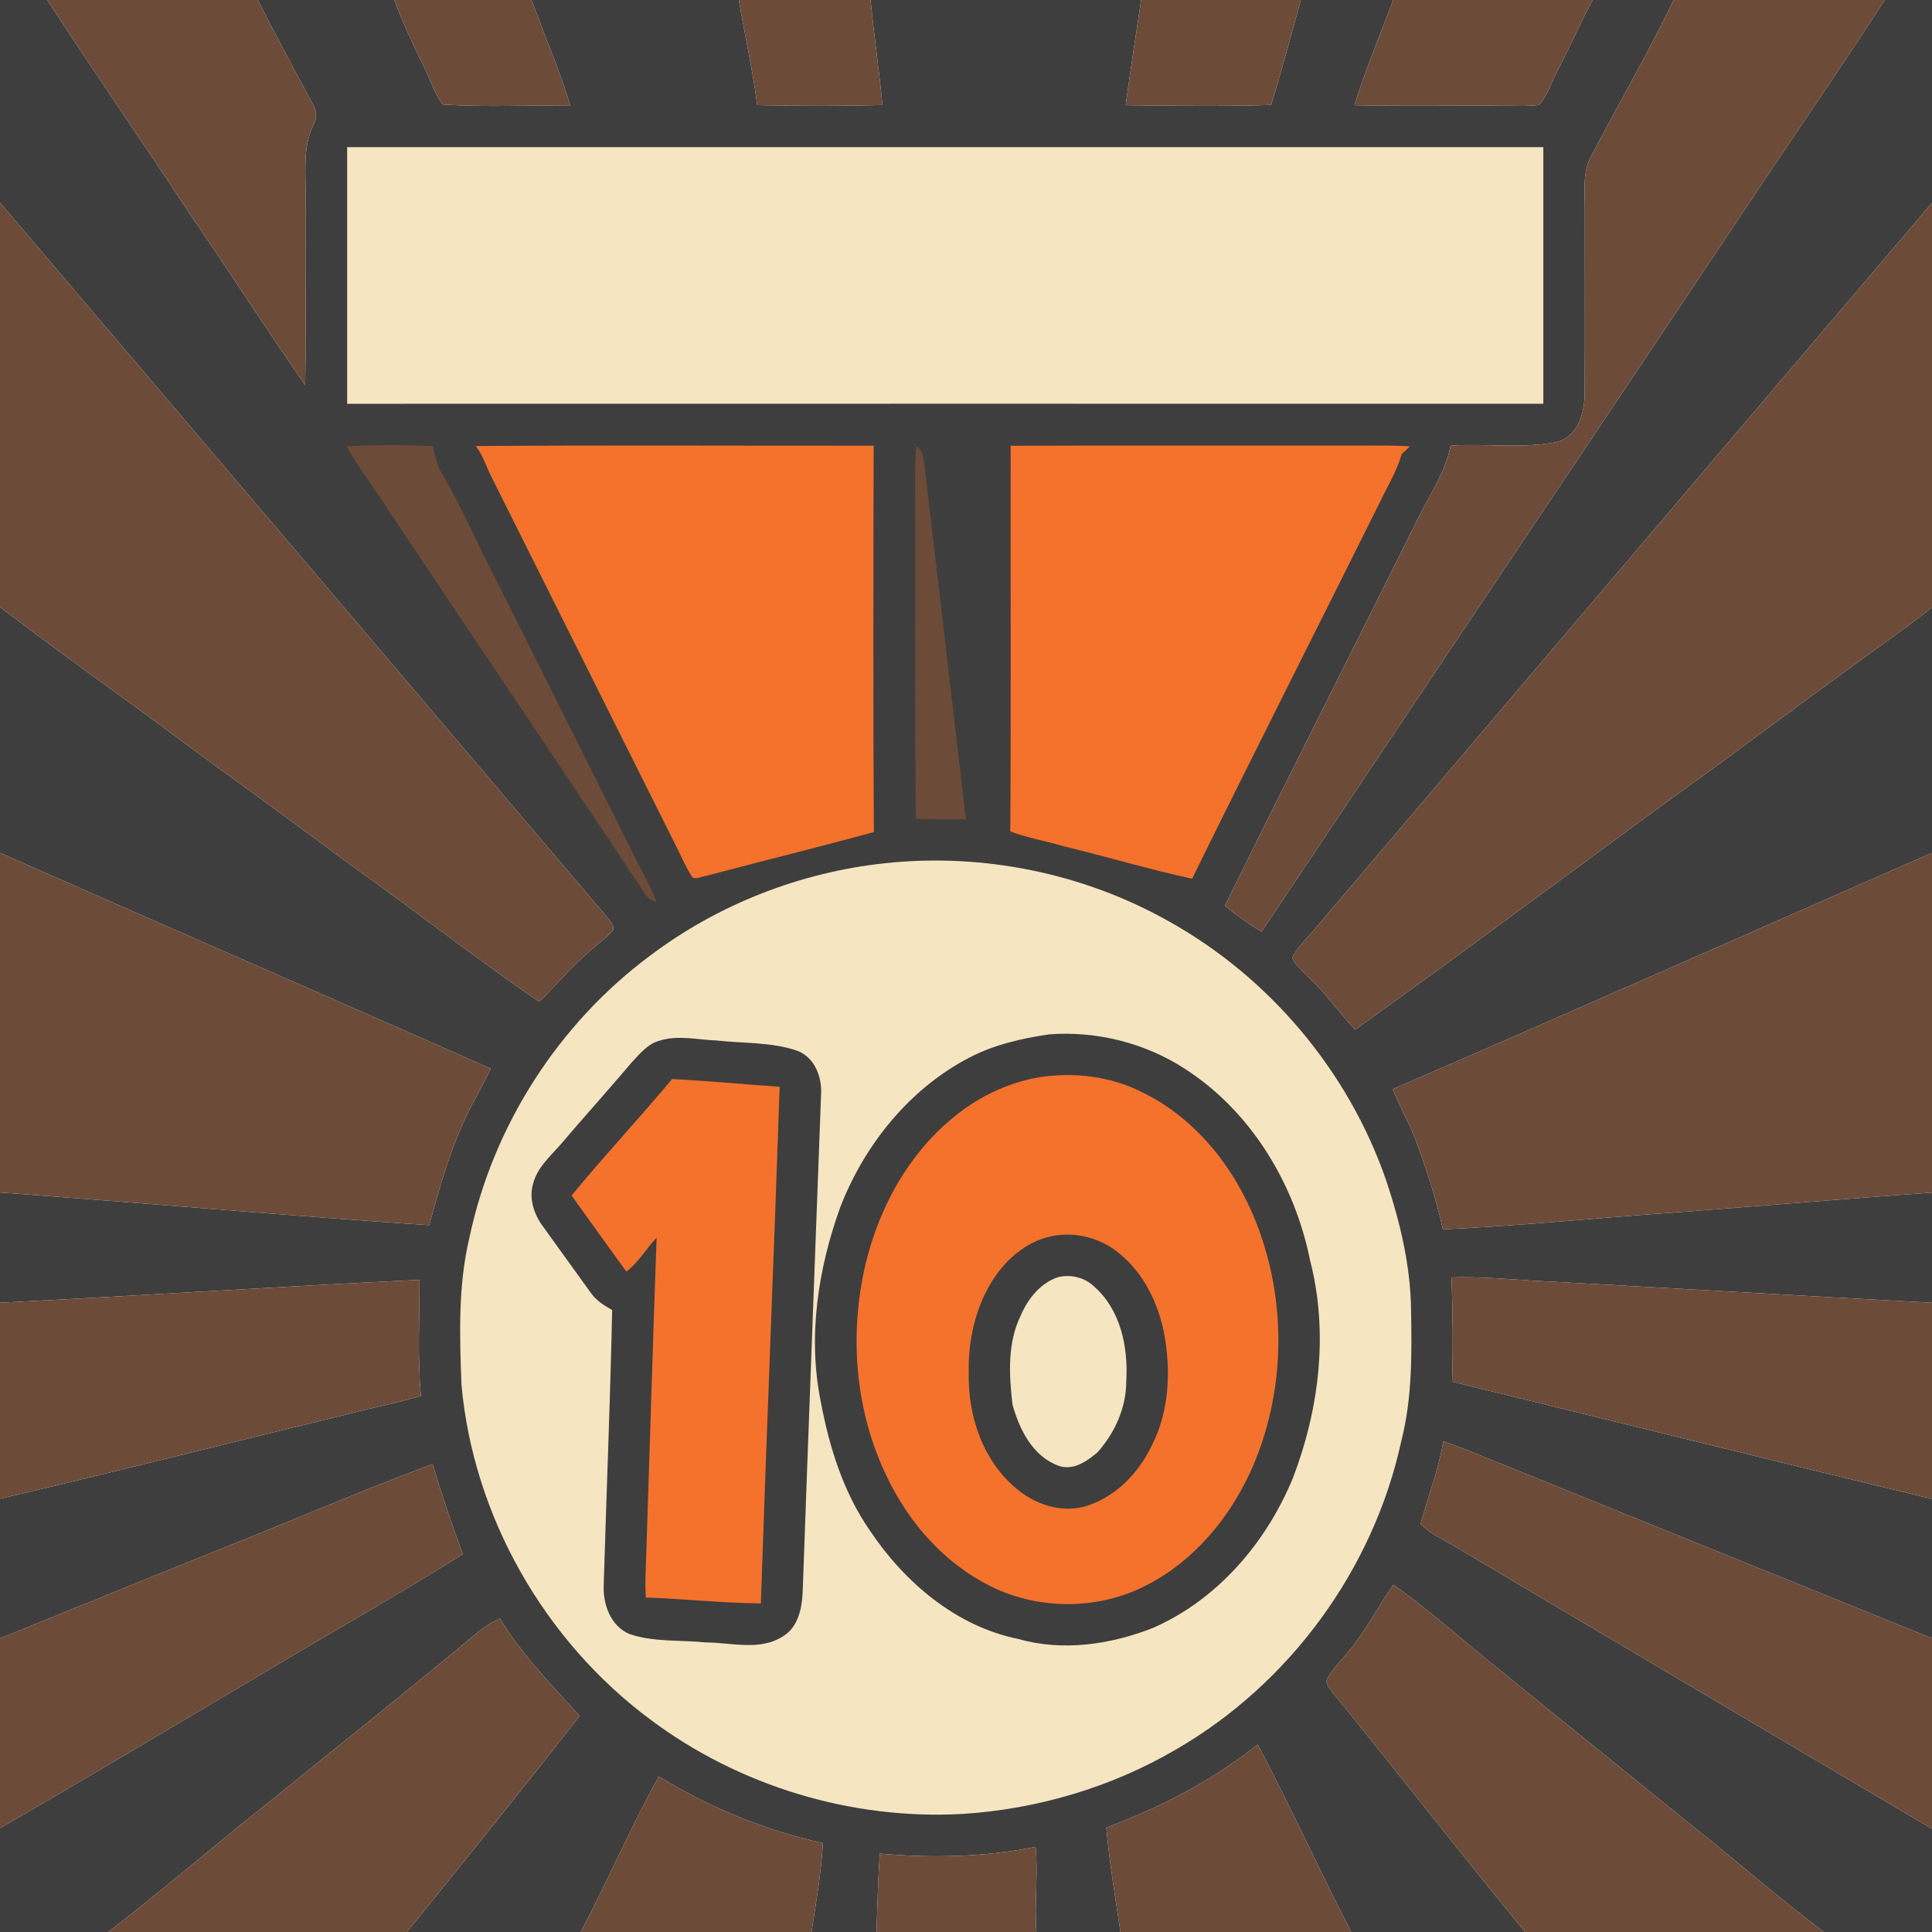
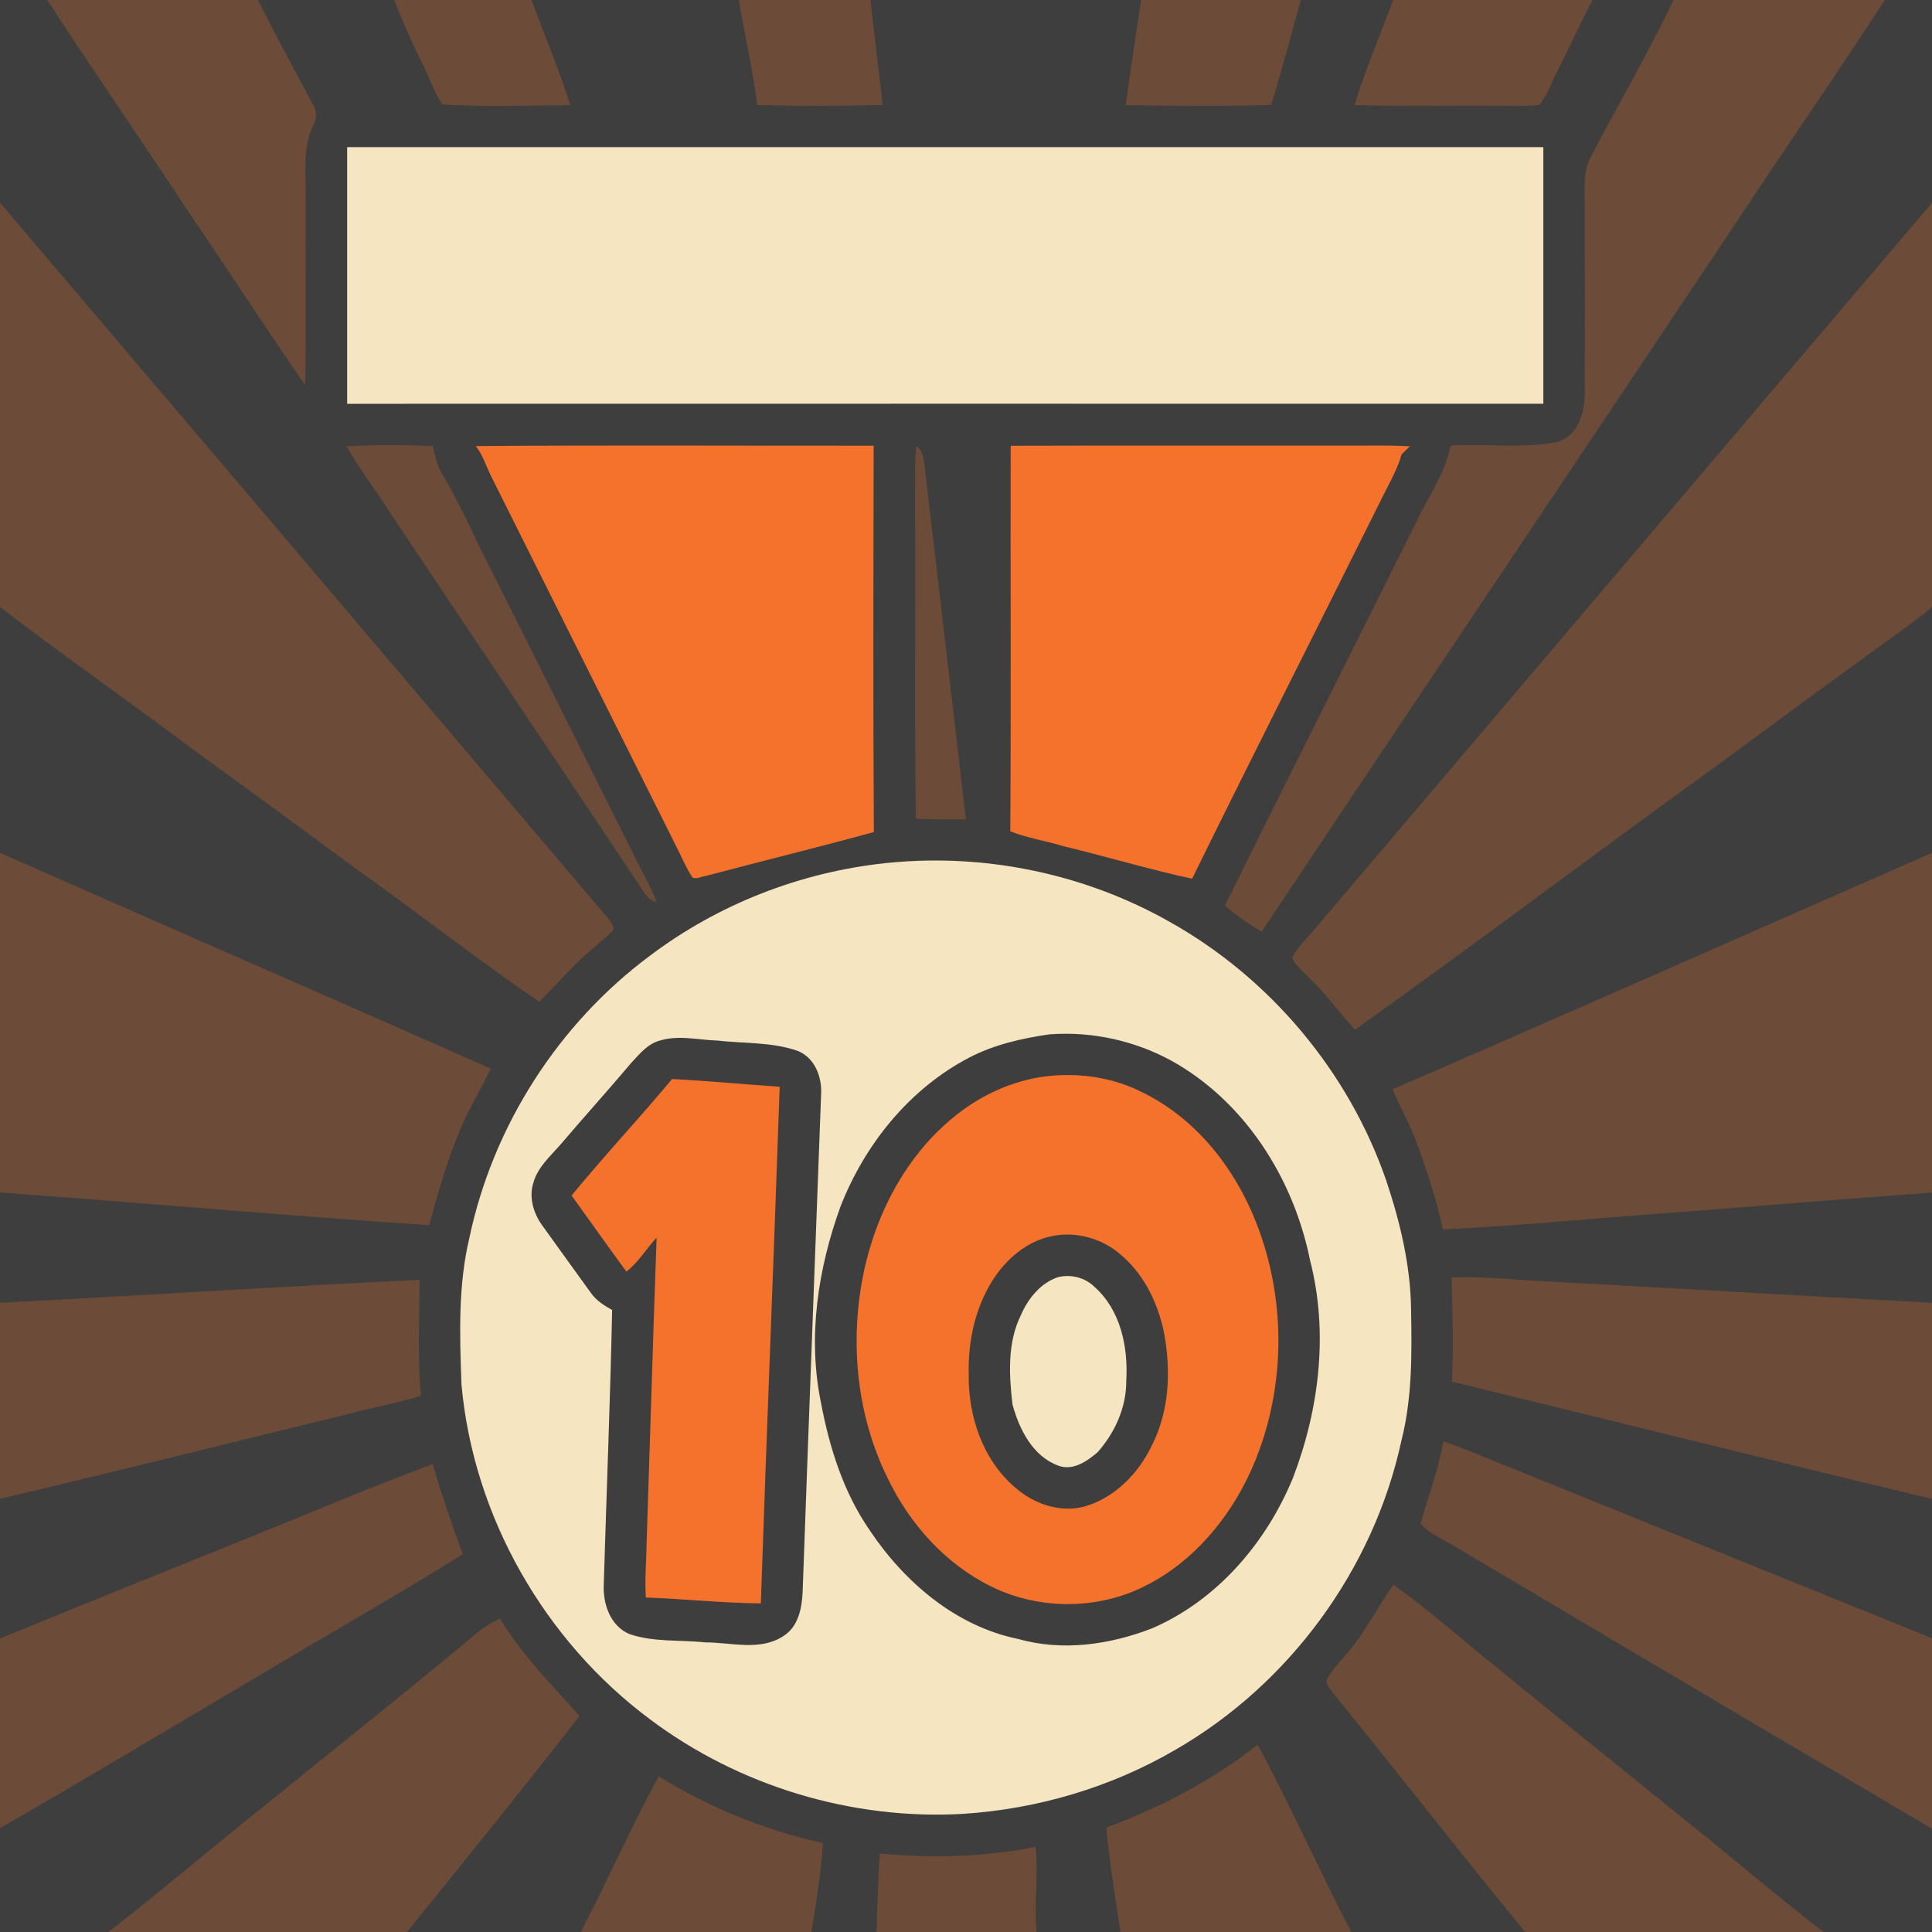
- <svg xmlns="http://www.w3.org/2000/svg" width="512pt" height="512pt" viewBox="0 0 512 512" version="1.1">
-   <path fill="#3e3e3e" opacity="1.00" d=" M 0.00 0.00 L 12.54 0.00 C 24.99 19.25 38.10 38.07 50.69 57.24 C 60.87 72.09 70.57 87.28 80.88 102.05 C 81.14 85.70 80.90 69.34 80.99 52.99 C 81.14 46.33 80.03 39.29 83.07 33.07 C 84.15 31.20 83.84 29.08 82.73 27.30 C 77.84 18.25 72.98 9.18 68.33 0.00 L 104.48 0.00 C 106.69 5.79 109.23 11.45 112.00 16.99 C 113.82 20.53 114.98 24.42 117.27 27.69 C 128.52 28.40 139.86 27.90 151.14 27.91 C 148.18 18.44 144.31 9.29 140.84 0.00 L 195.80 0.00 C 197.37 9.29 199.48 18.50 200.68 27.85 C 211.74 28.11 222.80 28.10 233.86 27.83 C 232.96 18.54 231.61 9.30 230.71 0.00 L 302.41 0.00 C 301.03 9.28 299.57 18.56 298.32 27.87 C 311.16 28.02 324.02 28.21 336.86 27.80 C 339.70 18.60 342.16 9.28 344.74 0.00 L 369.22 0.00 C 365.72 9.26 361.89 18.42 358.95 27.87 C 372.63 28.19 386.33 27.88 400.02 28.03 C 402.64 28.04 405.28 28.17 407.88 27.79 C 410.21 25.21 411.15 21.73 412.78 18.71 C 415.98 12.53 418.78 6.14 422.06 0.00 L 443.52 0.00 C 436.84 13.94 429.07 27.32 421.88 40.99 C 419.18 45.53 420.09 50.97 419.99 55.99 C 419.98 71.99 420.06 87.99 419.96 103.98 C 420.02 109.32 418.14 115.99 412.15 117.23 C 403.03 118.89 393.65 117.52 384.42 118.09 C 383.05 125.25 378.75 131.24 375.64 137.69 C 358.69 171.83 341.45 205.84 324.60 240.03 C 327.68 242.55 330.90 244.90 334.36 246.89 C 379.48 179.21 424.93 111.75 470.03 44.06 C 479.93 29.42 489.86 14.80 499.51 0.00 L 512.00 0.00 L 512.00 53.76 C 457.54 117.72 403.18 181.76 348.79 245.78 C 346.64 248.44 343.95 250.74 342.43 253.84 C 343.35 255.98 345.36 257.41 346.91 259.10 C 351.40 263.30 354.92 268.39 359.10 272.89 C 392.07 249.37 424.37 224.92 457.25 201.26 C 472.97 189.64 488.70 178.03 504.59 166.62 C 507.09 164.75 509.63 162.92 512.00 160.89 L 512.00 226.01 C 464.37 246.89 416.82 267.99 369.09 288.64 C 370.84 293.15 373.33 297.33 375.07 301.85 C 377.96 309.69 380.59 317.63 382.39 325.80 C 403.62 324.82 424.78 322.60 445.99 321.16 C 467.99 319.44 489.99 317.63 512.00 316.04 L 512.00 345.25 C 476.66 343.36 441.33 341.27 405.99 339.37 C 398.90 338.93 391.80 338.28 384.69 338.53 C 384.95 347.73 385.15 356.94 384.81 366.14 C 427.20 376.52 469.56 387.04 512.00 397.24 L 512.00 434.16 C 474.01 418.77 436.01 403.41 398.02 388.01 C 392.84 386.00 387.78 383.69 382.50 381.97 C 381.25 389.46 378.46 396.54 376.47 403.82 C 379.06 406.65 382.76 408.06 385.96 410.06 C 427.92 435.01 469.98 459.79 512.00 484.64 L 512.00 512.00 L 483.31 512.00 C 470.79 502.48 458.95 492.12 446.62 482.38 C 430.10 468.93 413.45 455.64 396.97 442.14 C 387.69 434.81 378.93 426.77 369.25 419.97 C 365.06 425.91 361.80 432.50 357.07 438.05 C 355.21 440.33 353.03 442.40 351.65 445.03 C 351.20 446.50 352.67 447.57 353.31 448.73 C 370.40 469.72 387.00 491.10 404.18 512.00 L 358.08 512.00 C 349.59 495.56 342.01 478.66 333.31 462.34 C 321.27 471.84 307.55 479.02 293.19 484.33 C 294.02 493.60 295.55 502.80 296.94 512.00 L 274.68 512.00 C 274.06 504.48 275.16 496.95 274.45 489.44 C 260.87 492.17 246.91 492.46 233.15 491.22 C 232.69 498.14 232.53 505.07 232.28 512.00 L 215.05 512.00 C 216.28 504.18 217.62 496.36 218.07 488.45 C 202.70 485.02 188.00 479.03 174.59 470.77 C 167.15 484.23 161.08 498.41 153.90 512.00 L 107.83 512.00 C 123.23 493.04 138.56 474.01 153.59 454.75 C 146.19 446.47 138.28 438.51 132.49 428.94 C 130.38 429.95 128.32 431.09 126.54 432.62 C 108.76 447.54 90.53 461.91 72.54 476.57 C 57.80 488.23 43.57 500.51 28.70 512.00 L 0.00 512.00 L 0.00 484.48 C 22.88 471.28 45.54 457.71 68.28 444.27 C 86.37 433.41 104.78 423.07 122.65 411.86 C 119.71 404.00 117.04 396.04 114.64 388.00 C 97.71 394.29 81.08 401.43 64.31 408.16 C 42.85 416.77 21.42 425.48 0.00 434.21 L 0.00 397.18 C 30.94 389.94 61.76 382.14 92.64 374.64 C 98.91 372.96 105.32 371.82 111.54 369.90 C 110.62 359.67 111.17 349.41 111.18 339.17 C 74.11 340.94 37.07 343.36 0.00 345.24 L 0.00 316.02 C 37.92 318.77 75.81 322.16 113.75 324.69 C 116.89 313.16 120.19 301.50 126.04 290.99 C 127.43 288.42 128.77 285.83 130.04 283.20 C 86.76 263.99 43.30 245.17 0.00 226.01 L 0.00 160.87 C 16.85 173.79 34.29 185.93 51.27 198.69 C 65.33 208.95 79.44 219.16 93.40 229.55 C 110.04 241.35 126.07 253.98 142.91 265.48 C 147.68 260.73 152.05 255.56 157.22 251.24 C 159.01 249.68 160.95 248.27 162.49 246.47 C 162.79 245.37 161.96 244.50 161.40 243.67 C 107.64 180.32 53.82 117.01 0.00 53.71 L 0.00 0.00 Z" />
-   <path fill="#6c4b38" opacity="1.00" d=" M 12.54 0.00 L 68.33 0.00 C 72.98 9.18 77.84 18.25 82.73 27.30 C 83.84 29.08 84.15 31.20 83.07 33.07 C 80.03 39.29 81.14 46.33 80.99 52.99 C 80.90 69.34 81.14 85.70 80.88 102.05 C 70.57 87.28 60.87 72.09 50.69 57.24 C 38.10 38.07 24.99 19.25 12.54 0.00 Z" />
-   <path fill="#6c4b38" opacity="1.00" d=" M 104.48 0.00 L 140.84 0.00 C 144.31 9.29 148.18 18.44 151.14 27.91 C 139.86 27.90 128.52 28.40 117.27 27.69 C 114.98 24.42 113.82 20.53 112.00 16.99 C 109.23 11.45 106.69 5.79 104.48 0.00 Z" />
-   <path fill="#6c4b38" opacity="1.00" d=" M 195.80 0.00 L 230.71 0.00 C 231.61 9.30 232.96 18.54 233.86 27.83 C 222.80 28.10 211.74 28.11 200.68 27.85 C 199.48 18.50 197.37 9.29 195.80 0.00 Z" />
-   <path fill="#6c4b38" opacity="1.00" d=" M 302.41 0.00 L 344.74 0.00 C 342.16 9.28 339.70 18.60 336.86 27.80 C 324.02 28.21 311.16 28.02 298.32 27.87 C 299.57 18.56 301.03 9.28 302.41 0.00 Z" />
-   <path fill="#6c4b38" opacity="1.00" d=" M 369.22 0.00 L 422.06 0.00 C 418.78 6.14 415.98 12.53 412.78 18.71 C 411.15 21.73 410.21 25.21 407.88 27.79 C 405.28 28.17 402.64 28.04 400.02 28.03 C 386.33 27.88 372.63 28.19 358.95 27.87 C 361.89 18.42 365.72 9.26 369.22 0.00 Z" />
-   <path fill="#6c4b38" opacity="1.00" d=" M 443.52 0.00 L 499.51 0.00 C 489.86 14.80 479.93 29.42 470.03 44.06 C 424.93 111.75 379.48 179.21 334.36 246.89 C 330.90 244.90 327.68 242.55 324.60 240.03 C 341.45 205.84 358.69 171.83 375.64 137.69 C 378.75 131.24 383.05 125.25 384.42 118.09 C 393.65 117.52 403.03 118.89 412.15 117.23 C 418.14 115.99 420.02 109.32 419.96 103.98 C 420.06 87.99 419.98 71.99 419.99 55.99 C 420.09 50.97 419.18 45.53 421.88 40.99 C 429.07 27.32 436.84 13.94 443.52 0.00 Z" />
-   <path fill="#f5e5c1" opacity="1.00" d=" M 92.00 39.00 C 197.67 38.99 303.34 39.00 409.00 39.00 C 409.00 61.66 409.01 84.33 409.00 107.00 C 303.33 107.00 197.67 106.98 92.00 107.01 C 92.00 84.34 92.00 61.67 92.00 39.00 Z" />
-   <path fill="#6c4b38" opacity="1.00" d=" M 0.00 53.71 C 53.82 117.01 107.64 180.32 161.40 243.67 C 161.96 244.50 162.79 245.37 162.49 246.47 C 160.95 248.27 159.01 249.68 157.22 251.24 C 152.05 255.56 147.68 260.73 142.91 265.48 C 126.07 253.98 110.04 241.35 93.40 229.55 C 79.44 219.16 65.33 208.95 51.27 198.69 C 34.29 185.93 16.85 173.79 0.00 160.87 L 0.00 53.71 Z" />
-   <path fill="#6c4b38" opacity="1.00" d=" M 348.79 245.78 C 403.18 181.76 457.54 117.72 512.00 53.76 L 512.00 160.89 C 509.63 162.92 507.09 164.75 504.59 166.62 C 488.70 178.03 472.97 189.64 457.25 201.26 C 424.37 224.92 392.07 249.37 359.10 272.89 C 354.92 268.39 351.40 263.30 346.91 259.10 C 345.36 257.41 343.35 255.98 342.43 253.84 C 343.95 250.74 346.64 248.44 348.79 245.78 Z" />
-   <path fill="#6c4b38" opacity="1.00" d=" M 91.87 118.27 C 99.47 117.86 107.10 117.86 114.70 118.23 C 115.27 120.57 115.73 123.00 116.91 125.14 C 120.54 131.35 123.75 137.81 126.78 144.34 C 140.50 171.59 154.10 198.91 167.77 226.19 C 169.76 230.53 172.43 234.55 174.00 239.08 C 171.22 238.41 170.19 235.50 168.65 233.43 C 146.93 200.77 124.98 168.29 103.24 135.66 C 99.57 129.78 95.20 124.34 91.87 118.27 Z" />
-   <path fill="#f5722c" opacity="1.00" d=" M 126.06 118.21 C 161.21 117.94 196.37 118.15 231.53 118.11 C 231.46 152.24 231.37 186.37 231.58 220.50 C 216.77 224.56 201.86 228.20 187.03 232.14 C 185.88 232.26 184.61 233.10 183.51 232.53 C 181.81 230.01 180.68 227.17 179.30 224.48 C 162.88 191.65 146.47 158.82 130.05 126.00 C 128.76 123.38 127.94 120.50 126.06 118.21 Z" />
-   <path fill="#f5722c" opacity="1.00" d=" M 267.84 118.13 C 297.22 118.03 326.61 118.12 356.00 118.09 C 361.88 118.15 367.76 117.92 373.64 118.28 C 372.91 118.97 372.18 119.67 371.46 120.36 C 370.14 124.96 367.60 129.06 365.55 133.35 C 349.05 166.54 332.26 199.60 315.92 232.87 C 304.46 230.39 293.23 227.00 281.84 224.26 C 277.17 222.84 272.30 222.10 267.74 220.32 C 267.96 186.26 267.77 152.20 267.84 118.13 Z" />
-   <path fill="#6c4b38" opacity="1.00" d=" M 242.79 118.22 C 244.51 119.19 244.65 121.26 244.97 122.98 C 248.68 154.36 252.30 185.74 255.97 217.12 C 251.55 217.18 247.13 217.13 242.72 216.98 C 242.33 189.64 242.68 162.29 242.52 134.94 C 242.58 129.37 242.32 123.78 242.79 118.22 Z" />
-   <path fill="#6c4b38" opacity="1.00" d=" M 0.00 226.01 C 43.30 245.17 86.76 263.99 130.04 283.20 C 128.77 285.83 127.43 288.42 126.04 290.99 C 120.19 301.50 116.89 313.16 113.75 324.69 C 75.81 322.16 37.92 318.77 0.00 316.02 L 0.00 226.01 Z" />
-   <path fill="#6c4b38" opacity="1.00" d=" M 369.09 288.64 C 416.82 267.99 464.37 246.89 512.00 226.01 L 512.00 316.04 C 489.99 317.63 467.99 319.44 445.99 321.16 C 424.78 322.60 403.62 324.82 382.39 325.80 C 380.59 317.63 377.96 309.69 375.07 301.85 C 373.33 297.33 370.84 293.15 369.09 288.64 Z" />
-   <path fill="#f5e5c1" opacity="1.00" d=" M 234.55 228.76 C 260.43 225.99 287.13 231.38 309.81 244.19 C 336.52 259.09 357.44 284.01 367.39 312.94 C 371.05 323.92 373.79 335.35 373.94 346.97 C 374.15 358.63 374.28 370.46 371.37 381.85 C 364.00 415.89 341.73 446.30 311.56 463.68 C 294.41 473.70 274.87 479.45 255.07 480.71 C 225.70 482.36 195.87 473.33 172.34 455.69 C 144.25 434.82 125.42 401.82 122.29 366.92 C 121.81 353.91 121.36 340.67 124.42 327.91 C 130.67 298.32 148.02 271.29 172.28 253.26 C 190.31 239.66 212.09 231.15 234.55 228.76 Z" />
-   <path fill="#3e3e3e" opacity="1.00" d=" M 278.01 274.12 C 290.50 273.15 303.40 276.37 313.94 283.20 C 331.53 294.48 343.11 313.72 347.18 334.00 C 352.11 353.08 349.63 373.41 342.65 391.65 C 335.60 408.80 322.59 424.03 305.37 431.49 C 294.18 435.85 281.60 437.68 269.88 434.35 C 253.37 431.01 239.70 419.32 230.52 405.60 C 223.52 395.50 219.80 383.61 217.55 371.64 C 213.99 354.30 216.77 336.26 222.73 319.78 C 229.19 303.23 241.10 288.45 257.01 280.21 C 263.53 276.83 270.79 275.18 278.01 274.12 Z" />
-   <path fill="#3e3e3e" opacity="1.00" d=" M 174.82 275.78 C 179.75 274.23 184.92 275.58 189.94 275.74 C 197.12 276.55 204.57 276.10 211.47 278.53 C 215.95 280.37 217.87 285.47 217.59 290.03 C 215.98 334.04 214.27 378.04 212.71 422.05 C 212.49 426.33 211.52 431.13 207.59 433.58 C 201.45 437.63 193.79 435.26 186.97 435.26 C 180.26 434.55 173.30 435.24 166.83 433.04 C 161.76 430.89 159.76 425.13 159.99 419.98 C 160.72 395.71 161.71 371.45 162.23 347.18 C 160.10 345.97 157.96 344.64 156.55 342.58 C 152.21 336.54 147.83 330.52 143.50 324.47 C 141.35 321.36 140.14 317.25 141.32 313.54 C 142.41 309.42 145.74 306.51 148.46 303.42 C 154.71 296.07 161.19 288.91 167.43 281.53 C 169.55 279.26 171.68 276.61 174.82 275.78 Z" />
-   <path fill="#f5722c" opacity="1.00" d=" M 275.32 285.50 C 284.54 284.05 294.26 285.19 302.63 289.43 C 316.83 296.30 327.23 309.48 332.90 324.00 C 341.23 345.09 340.73 369.59 331.29 390.23 C 325.57 402.59 316.28 413.70 304.05 419.99 C 291.35 426.68 275.46 426.79 262.61 420.41 C 250.50 414.44 241.05 403.83 235.24 391.75 C 226.63 374.34 224.95 353.85 229.37 335.04 C 232.84 320.47 240.31 306.57 251.83 296.81 C 258.49 291.08 266.64 287.00 275.32 285.50 Z" />
-   <path fill="#f5722c" opacity="1.00" d=" M 178.11 285.95 C 187.63 286.45 197.11 287.35 206.62 288.01 C 205.07 333.65 203.16 379.27 201.63 424.91 C 191.46 424.84 181.32 423.71 171.15 423.36 C 170.84 418.34 171.31 413.32 171.38 408.30 C 172.28 381.54 173.04 354.77 174.01 328.01 C 171.24 330.90 169.20 334.58 165.99 336.97 C 161.09 330.31 156.33 323.53 151.48 316.83 C 160.10 306.31 169.42 296.40 178.11 285.95 Z" />
-   <path fill="#3e3e3e" opacity="1.00" d=" M 278.43 327.65 C 284.82 326.25 291.73 328.02 296.71 332.24 C 303.05 337.41 306.80 345.14 308.45 353.03 C 310.34 363.06 309.95 373.94 305.19 383.16 C 301.69 390.50 295.48 396.87 287.56 399.21 C 280.95 401.05 273.86 398.53 268.88 394.08 C 260.35 386.72 256.50 375.07 256.72 364.03 C 256.52 355.61 258.34 347.02 262.74 339.78 C 266.26 334.03 271.72 329.15 278.43 327.65 Z" />
-   <path fill="#f5e5c1" opacity="1.00" d=" M 280.36 338.47 C 283.75 337.62 287.48 338.53 290.00 340.99 C 296.99 347.14 299.02 357.04 298.47 365.98 C 298.51 372.96 295.45 379.72 290.86 384.87 C 288.07 387.25 284.38 389.83 280.53 388.44 C 273.67 385.96 270.10 378.76 268.31 372.16 C 267.41 364.33 266.93 355.86 270.52 348.59 C 272.40 344.21 275.70 340.03 280.36 338.47 Z" />
-   <path fill="#6c4b38" opacity="1.00" d=" M 0.00 345.24 C 37.07 343.36 74.11 340.94 111.18 339.17 C 111.17 349.41 110.62 359.67 111.54 369.90 C 105.32 371.82 98.91 372.96 92.64 374.64 C 61.76 382.14 30.94 389.94 0.00 397.18 L 0.00 345.24 Z" />
-   <path fill="#6c4b38" opacity="1.00" d=" M 384.69 338.53 C 391.80 338.28 398.90 338.93 405.99 339.37 C 441.33 341.27 476.66 343.36 512.00 345.25 L 512.00 397.24 C 469.56 387.04 427.20 376.52 384.81 366.14 C 385.15 356.94 384.95 347.73 384.69 338.53 Z" />
-   <path fill="#6c4b38" opacity="1.00" d=" M 382.50 381.97 C 387.78 383.69 392.84 386.00 398.02 388.01 C 436.01 403.41 474.01 418.77 512.00 434.16 L 512.00 484.64 C 469.98 459.79 427.92 435.01 385.96 410.06 C 382.76 408.06 379.06 406.65 376.47 403.82 C 378.46 396.54 381.25 389.46 382.50 381.97 Z" />
-   <path fill="#6c4b38" opacity="1.00" d=" M 64.31 408.16 C 81.08 401.43 97.71 394.29 114.64 388.00 C 117.04 396.04 119.71 404.00 122.65 411.86 C 104.78 423.07 86.37 433.41 68.28 444.27 C 45.54 457.71 22.88 471.28 0.00 484.48 L 0.00 434.21 C 21.42 425.48 42.85 416.77 64.31 408.16 Z" />
-   <path fill="#6c4b38" opacity="1.00" d=" M 369.25 419.97 C 378.93 426.77 387.69 434.81 396.97 442.14 C 413.45 455.64 430.10 468.93 446.62 482.38 C 458.95 492.12 470.79 502.48 483.31 512.00 L 404.18 512.00 C 387.00 491.10 370.40 469.72 353.31 448.73 C 352.67 447.57 351.20 446.50 351.65 445.03 C 353.03 442.40 355.21 440.33 357.07 438.05 C 361.80 432.50 365.06 425.91 369.25 419.97 Z" />
-   <path fill="#6c4b38" opacity="1.00" d=" M 126.54 432.62 C 128.32 431.09 130.38 429.95 132.49 428.94 C 138.28 438.51 146.19 446.47 153.59 454.75 C 138.56 474.01 123.23 493.04 107.83 512.00 L 28.70 512.00 C 43.57 500.51 57.80 488.23 72.54 476.57 C 90.53 461.91 108.76 447.54 126.54 432.62 Z" />
-   <path fill="#6c4b38" opacity="1.00" d=" M 293.19 484.33 C 307.55 479.02 321.27 471.84 333.31 462.34 C 342.01 478.66 349.59 495.56 358.08 512.00 L 296.94 512.00 C 295.55 502.80 294.02 493.60 293.19 484.33 Z" />
-   <path fill="#6c4b38" opacity="1.00" d=" M 153.90 512.00 C 161.08 498.41 167.15 484.23 174.59 470.77 C 188.00 479.03 202.70 485.02 218.07 488.45 C 217.62 496.36 216.28 504.18 215.05 512.00 L 153.90 512.00 Z" />
-   <path fill="#6c4b38" opacity="1.00" d=" M 233.15 491.22 C 246.91 492.46 260.87 492.17 274.45 489.44 C 275.16 496.95 274.06 504.48 274.68 512.00 L 232.28 512.00 C 232.53 505.07 232.69 498.14 233.15 491.22 Z" />
+ <svg xmlns="http://www.w3.org/2000/svg" width="1280" height="1280" viewBox="0 0 1024 1024" version="1.1" id="svg2">
+   <defs id="defs70" />
+   <rect style="fill:#3e3e3e;fill-opacity:1;fill-rule:nonzero;stroke:none" id="rect3052" width="1024" height="1024" x="0" y="0" />
+   <path d="m 25.08,0 111.58,0 c 9.3,18.36 19.02,36.5 28.8,54.6 2.22,3.56 2.84,7.8 0.68,11.54 -6.08,12.44 -3.86,26.52 -4.16,39.84 -0.18,32.7 0.3,65.42 -0.22,98.12 C 141.14,174.56 121.74,144.18 101.38,114.48 76.2,76.14 49.98,38.5 25.08,0 z" id="path6" style="fill:#6c4b38" />
+   <path d="m 208.96,0 72.72,0 c 6.94,18.58 14.68,36.88 20.6,55.82 C 279.72,55.8 257.04,56.8 234.54,55.38 229.96,48.84 227.64,41.06 224,33.98 218.46,22.9 213.38,11.58 208.96,0 z" id="path8" style="fill:#6c4b38" />
+   <path d="m 391.6,0 69.82,0 c 1.8,18.6 4.5,37.08 6.3,55.66 C 445.6,56.2 423.48,56.22 401.36,55.7 398.96,37 394.74,18.58 391.6,0 z" id="path10" style="fill:#6c4b38" />
+   <path d="m 604.82,0 84.66,0 c -5.16,18.56 -10.08,37.2 -15.76,55.6 -25.68,0.82 -51.4,0.44 -77.08,0.14 2.5,-18.62 5.42,-37.18 8.18,-55.74 z" id="path12" style="fill:#6c4b38" />
+   <path d="m 738.44,0 105.68,0 c -6.56,12.28 -12.16,25.06 -18.56,37.42 -3.26,6.04 -5.14,13 -9.8,18.16 -5.2,0.76 -10.48,0.5 -15.72,0.48 -27.38,-0.3 -54.78,0.32 -82.14,-0.32 5.88,-18.9 13.54,-37.22 20.54,-55.74 z" id="path14" style="fill:#6c4b38" />
+   <path d="m 887.04,0 111.98,0 c -19.3,29.6 -39.16,58.84 -58.96,88.12 -90.2,135.38 -181.1,270.3 -271.34,405.66 -6.92,-3.98 -13.36,-8.68 -19.52,-13.72 33.7,-68.38 68.18,-136.4 102.08,-204.68 6.22,-12.9 14.82,-24.88 17.56,-39.2 18.46,-1.14 37.22,1.6 55.46,-1.72 11.98,-2.48 15.74,-15.82 15.62,-26.5 0.2,-31.98 0.04,-63.98 0.06,-95.98 0.2,-10.04 -1.62,-20.92 3.78,-30 C 858.14,54.64 873.68,27.88 887.04,0 z" id="path16" style="fill:#6c4b38" />
+   <path d="m 184,78 c 211.34,-0.02 422.68,0 634,0 0,45.32 0.02,90.66 0,136 -211.34,0 -422.66,-0.04 -634,0.02 0,-45.34 0,-90.68 0,-136.02 z" id="path18" style="fill:#f5e5c1" />
+   <path d="m 0,107.42 c 107.64,126.6 215.28,253.22 322.8,379.92 1.12,1.66 2.78,3.4 2.18,5.6 -3.08,3.6 -6.96,6.42 -10.54,9.54 -10.34,8.64 -19.08,18.98 -28.62,28.48 C 252.14,507.96 220.08,482.7 186.8,459.1 158.88,438.32 130.66,417.9 102.54,397.38 68.58,371.86 33.7,347.58 0,321.74 L 0,107.42 z" id="path20" style="fill:#6c4b38" />
+   <path d="M 697.58,491.56 C 806.36,363.52 915.08,235.44 1024,107.52 l 0,214.26 c -4.74,4.06 -9.82,7.72 -14.82,11.46 -31.78,22.82 -63.24,46.04 -94.68,69.28 -65.76,47.32 -130.36,96.22 -196.3,143.26 -8.36,-9 -15.4,-19.18 -24.38,-27.58 -3.1,-3.38 -7.12,-6.24 -8.96,-10.52 3.04,-6.2 8.42,-10.8 12.72,-16.12 z" id="path22" style="fill:#6c4b38" />
+   <path d="m 183.74,236.54 c 15.2,-0.82 30.46,-0.82 45.66,-0.08 1.14,4.68 2.06,9.54 4.42,13.82 7.26,12.42 13.68,25.34 19.74,38.4 27.44,54.5 54.64,109.14 81.98,163.7 3.98,8.68 9.32,16.72 12.46,25.78 -5.56,-1.34 -7.62,-7.16 -10.7,-11.3 C 293.86,401.54 249.96,336.58 206.48,271.32 199.14,259.56 190.4,248.68 183.74,236.54 z" id="path24" style="fill:#6c4b38" />
+   <path d="m 252.12,236.42 c 70.3,-0.54 140.62,-0.12 210.94,-0.2 -0.14,68.26 -0.32,136.52 0.1,204.78 -29.62,8.12 -59.44,15.4 -89.1,23.28 -2.3,0.24 -4.84,1.92 -7.04,0.78 -3.4,-5.04 -5.66,-10.72 -8.42,-16.1 C 325.76,383.3 292.94,317.64 260.1,252 c -2.58,-5.24 -4.22,-11 -7.98,-15.58 z" id="path26" style="fill:#f5722c" />
+   <path d="m 535.68,236.26 c 58.76,-0.2 117.54,-0.02 176.32,-0.08 11.76,0.12 23.52,-0.34 35.28,0.38 -1.46,1.38 -2.92,2.78 -4.36,4.16 -2.64,9.2 -7.72,17.4 -11.82,25.98 -33,66.38 -66.58,132.5 -99.26,199.04 -22.92,-4.96 -45.38,-11.74 -68.16,-17.22 -9.34,-2.84 -19.08,-4.32 -28.2,-7.88 0.44,-68.12 0.06,-136.24 0.2,-204.38 z" id="path28" style="fill:#f5722c" />
+   <path d="m 485.58,236.44 c 3.44,1.94 3.72,6.08 4.36,9.52 7.42,62.76 14.66,125.52 22,188.28 -8.84,0.12 -17.68,0.02 -26.5,-0.28 -0.78,-54.68 -0.08,-109.38 -0.4,-164.08 0.12,-11.14 -0.4,-22.32 0.54,-33.44 z" id="path30" style="fill:#6c4b38" />
+   <path d="m 0,452.02 c 86.6,38.32 173.52,75.96 260.08,114.38 -2.54,5.26 -5.22,10.44 -8,15.58 -11.7,21.02 -18.3,44.34 -24.58,67.4 C 151.62,644.32 75.84,637.54 0,632.04 L 0,452.02 z" id="path32" style="fill:#6c4b38" />
+   <path d="m 738.18,577.28 c 95.46,-41.3 190.56,-83.5 285.82,-125.26 l 0,180.06 c -44.02,3.18 -88.02,6.8 -132.02,10.24 -42.42,2.88 -84.74,7.32 -127.2,9.28 -3.6,-16.34 -8.86,-32.22 -14.64,-47.9 -3.48,-9.04 -8.46,-17.4 -11.96,-26.42 z" id="path34" style="fill:#6c4b38" />
+   <path style="fill:#f5e5c1" d="m 493.45,456.1 c -8.131,0.074 -16.262,0.534 -24.35,1.4 -44.92,4.78 -88.49,21.8 -124.55,49 -48.52,36.06 -83.2,90.12 -95.7,149.3 -6.12,25.52 -5.21,52.03 -4.25,78.05 6.26,69.8 43.92,135.81 100.1,177.55 47.06,35.28 106.71,53.3 165.45,50 39.6,-2.52 78.65,-14.01 112.95,-34.05 60.34,-34.76 104.91,-95.57 119.65,-163.65 5.82,-22.78 5.57,-46.43 5.15,-69.75 -0.3,-23.24 -5.78,-46.09 -13.1,-68.05 C 714.9,568.04 673.02,518.2 619.6,488.4 581.327,466.783 537.356,455.698 493.45,456.1 z m 71.95,91.8 c 21.961,0.12 44.055,6.548 62.5,18.5 35.18,22.56 58.31,61.04 66.45,101.6 9.86,38.16 4.91,78.82 -9.05,115.3 -14.1,34.3 -40.11,64.78 -74.55,79.7 -22.38,8.72 -47.56,12.36 -71,5.7 -33.02,-6.68 -60.34,-30.06 -78.7,-57.5 -14,-20.2 -21.45,-43.96 -25.95,-67.9 -7.12,-34.68 -1.57,-70.79 10.35,-103.75 12.92,-33.1 36.73,-62.67 68.55,-79.15 13.04,-6.76 27.56,-10.03 42,-12.15 3.123,-0.242 6.263,-0.367 9.4,-0.35 z M 359,550.1 c 6.933,-0.188 13.998,1.18 20.9,1.4 14.36,1.62 29.25,0.69 43.05,5.55 8.96,3.68 12.81,13.88 12.25,23 -3.22,88.02 -6.68,176.03 -9.8,264.05 -0.44,8.56 -2.34,18.15 -10.2,23.05 -12.28,8.1 -27.61,3.35 -41.25,3.35 -13.42,-1.42 -27.36,0 -40.3,-4.4 -10.14,-4.3 -14.11,-15.85 -13.65,-26.15 1.46,-48.54 3.41,-97.06 4.45,-145.6 -4.26,-2.42 -8.53,-5.08 -11.35,-9.2 -8.68,-12.08 -17.44,-24.1 -26.1,-36.2 -4.3,-6.22 -6.71,-14.43 -4.35,-21.85 2.18,-8.24 8.81,-14.07 14.25,-20.25 12.5,-14.7 25.47,-29.04 37.95,-43.8 4.24,-4.54 8.52,-9.84 14.8,-11.5 3.081,-0.969 6.199,-1.364 9.35,-1.45 z" id="path36" />
+   <path d="m 564.6,569.8 c -4.677,0.062 -9.34,0.475 -13.95,1.2 -17.36,3 -33.68,11.14 -47,22.6 -23.04,19.52 -37.96,47.36 -44.9,76.5 -8.84,37.62 -5.47,78.58 11.75,113.4 11.62,24.16 30.48,45.36 54.7,57.3 25.7,12.76 57.5,12.58 82.9,-0.8 24.46,-12.58 43.06,-34.83 54.5,-59.55 18.88,-41.28 19.86,-90.27 3.2,-132.45 -11.34,-29.04 -32.15,-55.41 -60.55,-69.15 -12.555,-6.36 -26.618,-9.235 -40.65,-9.05 z m 1.95,84.55 c 9.745,0.21 19.38,3.82 26.85,10.15 12.68,10.34 20.2,25.77 23.5,41.55 3.78,20.06 3.02,41.81 -6.5,60.25 -7,14.68 -19.46,27.42 -35.3,32.1 -13.22,3.68 -27.39,-1.35 -37.35,-10.25 -17.06,-14.72 -24.74,-38.02 -24.3,-60.1 -0.4,-16.84 3.25,-34.02 12.05,-48.5 7.04,-11.5 17.93,-21.25 31.35,-24.25 3.195,-0.7 6.452,-1.02 9.7,-0.95 z" id="path42" style="fill:#f4722b" />
+   <path d="m 356.22,571.9 c 19.04,1 38,2.8 57.02,4.12 -3.1,91.28 -6.92,182.52 -9.98,273.8 -20.34,-0.14 -40.62,-2.4 -60.96,-3.1 -0.62,-10.04 0.32,-20.08 0.46,-30.12 1.8,-53.52 3.32,-107.06 5.26,-160.58 -5.54,5.78 -9.62,13.14 -16.04,17.92 -9.8,-13.32 -19.32,-26.88 -29.02,-40.28 17.24,-21.04 35.88,-40.86 53.26,-61.76 z" id="path44" style="fill:#f5722c" />
+   <path d="m 560.72,676.94 c 6.78,-1.7 14.24,0.12 19.28,5.04 13.98,12.3 18.04,32.1 16.94,49.98 0.08,13.96 -6.04,27.48 -15.22,37.78 -5.58,4.76 -12.96,9.92 -20.66,7.14 -13.72,-4.96 -20.86,-19.36 -24.44,-32.56 -1.8,-15.66 -2.76,-32.6 4.42,-47.14 3.76,-8.76 10.36,-17.12 19.68,-20.24 z" id="path48" style="fill:#f5e5c1" />
+   <path d="m 0,690.48 c 74.14,-3.76 148.22,-8.6 222.36,-12.14 -0.02,20.48 -1.12,41 0.72,61.46 -12.44,3.84 -25.26,6.12 -37.8,9.48 -61.76,15 -123.4,30.6 -185.28,45.08 L 0,690.48 z" id="path50" style="fill:#6c4b38" />
+   <path d="m 769.38,677.06 c 14.22,-0.5 28.42,0.8 42.6,1.68 70.68,3.8 141.34,7.98 212.02,11.76 l 0,103.98 c -84.88,-20.4 -169.6,-41.44 -254.38,-62.2 0.68,-18.4 0.28,-36.82 -0.24,-55.22 z" id="path52" style="fill:#6c4b38" />
+   <path d="m 765,763.94 c 10.56,3.44 20.68,8.06 31.04,12.08 75.98,30.8 151.98,61.52 227.96,92.3 l 0,100.96 c -84.04,-49.7 -168.16,-99.26 -252.08,-149.16 -6.4,-4 -13.8,-6.82 -18.98,-12.48 3.98,-14.56 9.56,-28.72 12.06,-43.7 z" id="path54" style="fill:#6c4b38" />
+   <path d="m 128.62,816.32 c 33.54,-13.46 66.8,-27.74 100.66,-40.32 4.8,16.08 10.14,32 16.02,47.72 -35.74,22.42 -72.56,43.1 -108.74,64.82 C 91.08,915.42 45.76,942.56 0,968.96 L 0,868.42 c 42.84,-17.46 85.7,-34.88 128.62,-52.1 z" id="path56" style="fill:#6c4b38" />
+   <path d="m 738.5,839.94 c 19.36,13.6 36.88,29.68 55.44,44.34 32.96,27 66.26,53.58 99.3,80.48 24.66,19.48 48.34,40.2 73.38,59.24 l -158.26,0 C 774,982.2 740.8,939.44 706.62,897.46 c -1.28,-2.32 -4.22,-4.46 -3.32,-7.4 2.76,-5.26 7.12,-9.4 10.84,-13.96 9.46,-11.1 15.98,-24.28 24.36,-36.16 z" id="path58" style="fill:#6c4b38" />
+   <path d="m 253.08,865.24 c 3.56,-3.06 7.68,-5.34 11.9,-7.36 11.58,19.14 27.4,35.06 42.2,51.62 -30.06,38.52 -60.72,76.58 -91.52,114.5 l -158.26,0 c 29.74,-22.98 58.2,-47.54 87.68,-70.86 35.98,-29.32 72.44,-58.06 108,-87.9 z" id="path60" style="fill:#6c4b38" />
+   <path d="m 586.38,968.66 c 28.72,-10.62 56.16,-24.98 80.24,-43.98 17.4,32.64 32.56,66.44 49.54,99.32 l -122.28,0 c -2.78,-18.4 -5.84,-36.8 -7.5,-55.34 z" id="path62" style="fill:#6c4b38" />
+   <path d="m 307.8,1024 c 14.36,-27.18 26.5,-55.54 41.38,-82.46 26.82,16.52 56.22,28.5 86.96,35.36 -0.9,15.82 -3.58,31.46 -6.04,47.1 l -122.3,0 z" id="path64" style="fill:#6c4b38" />
+   <path d="m 466.3,982.44 c 27.52,2.48 55.44,1.9 82.6,-3.56 1.42,15.02 -0.78,30.08 0.46,45.12 l -84.8,0 c 0.5,-13.86 0.82,-27.72 1.74,-41.56 z" id="path66" style="fill:#6c4b38" />
</svg>
